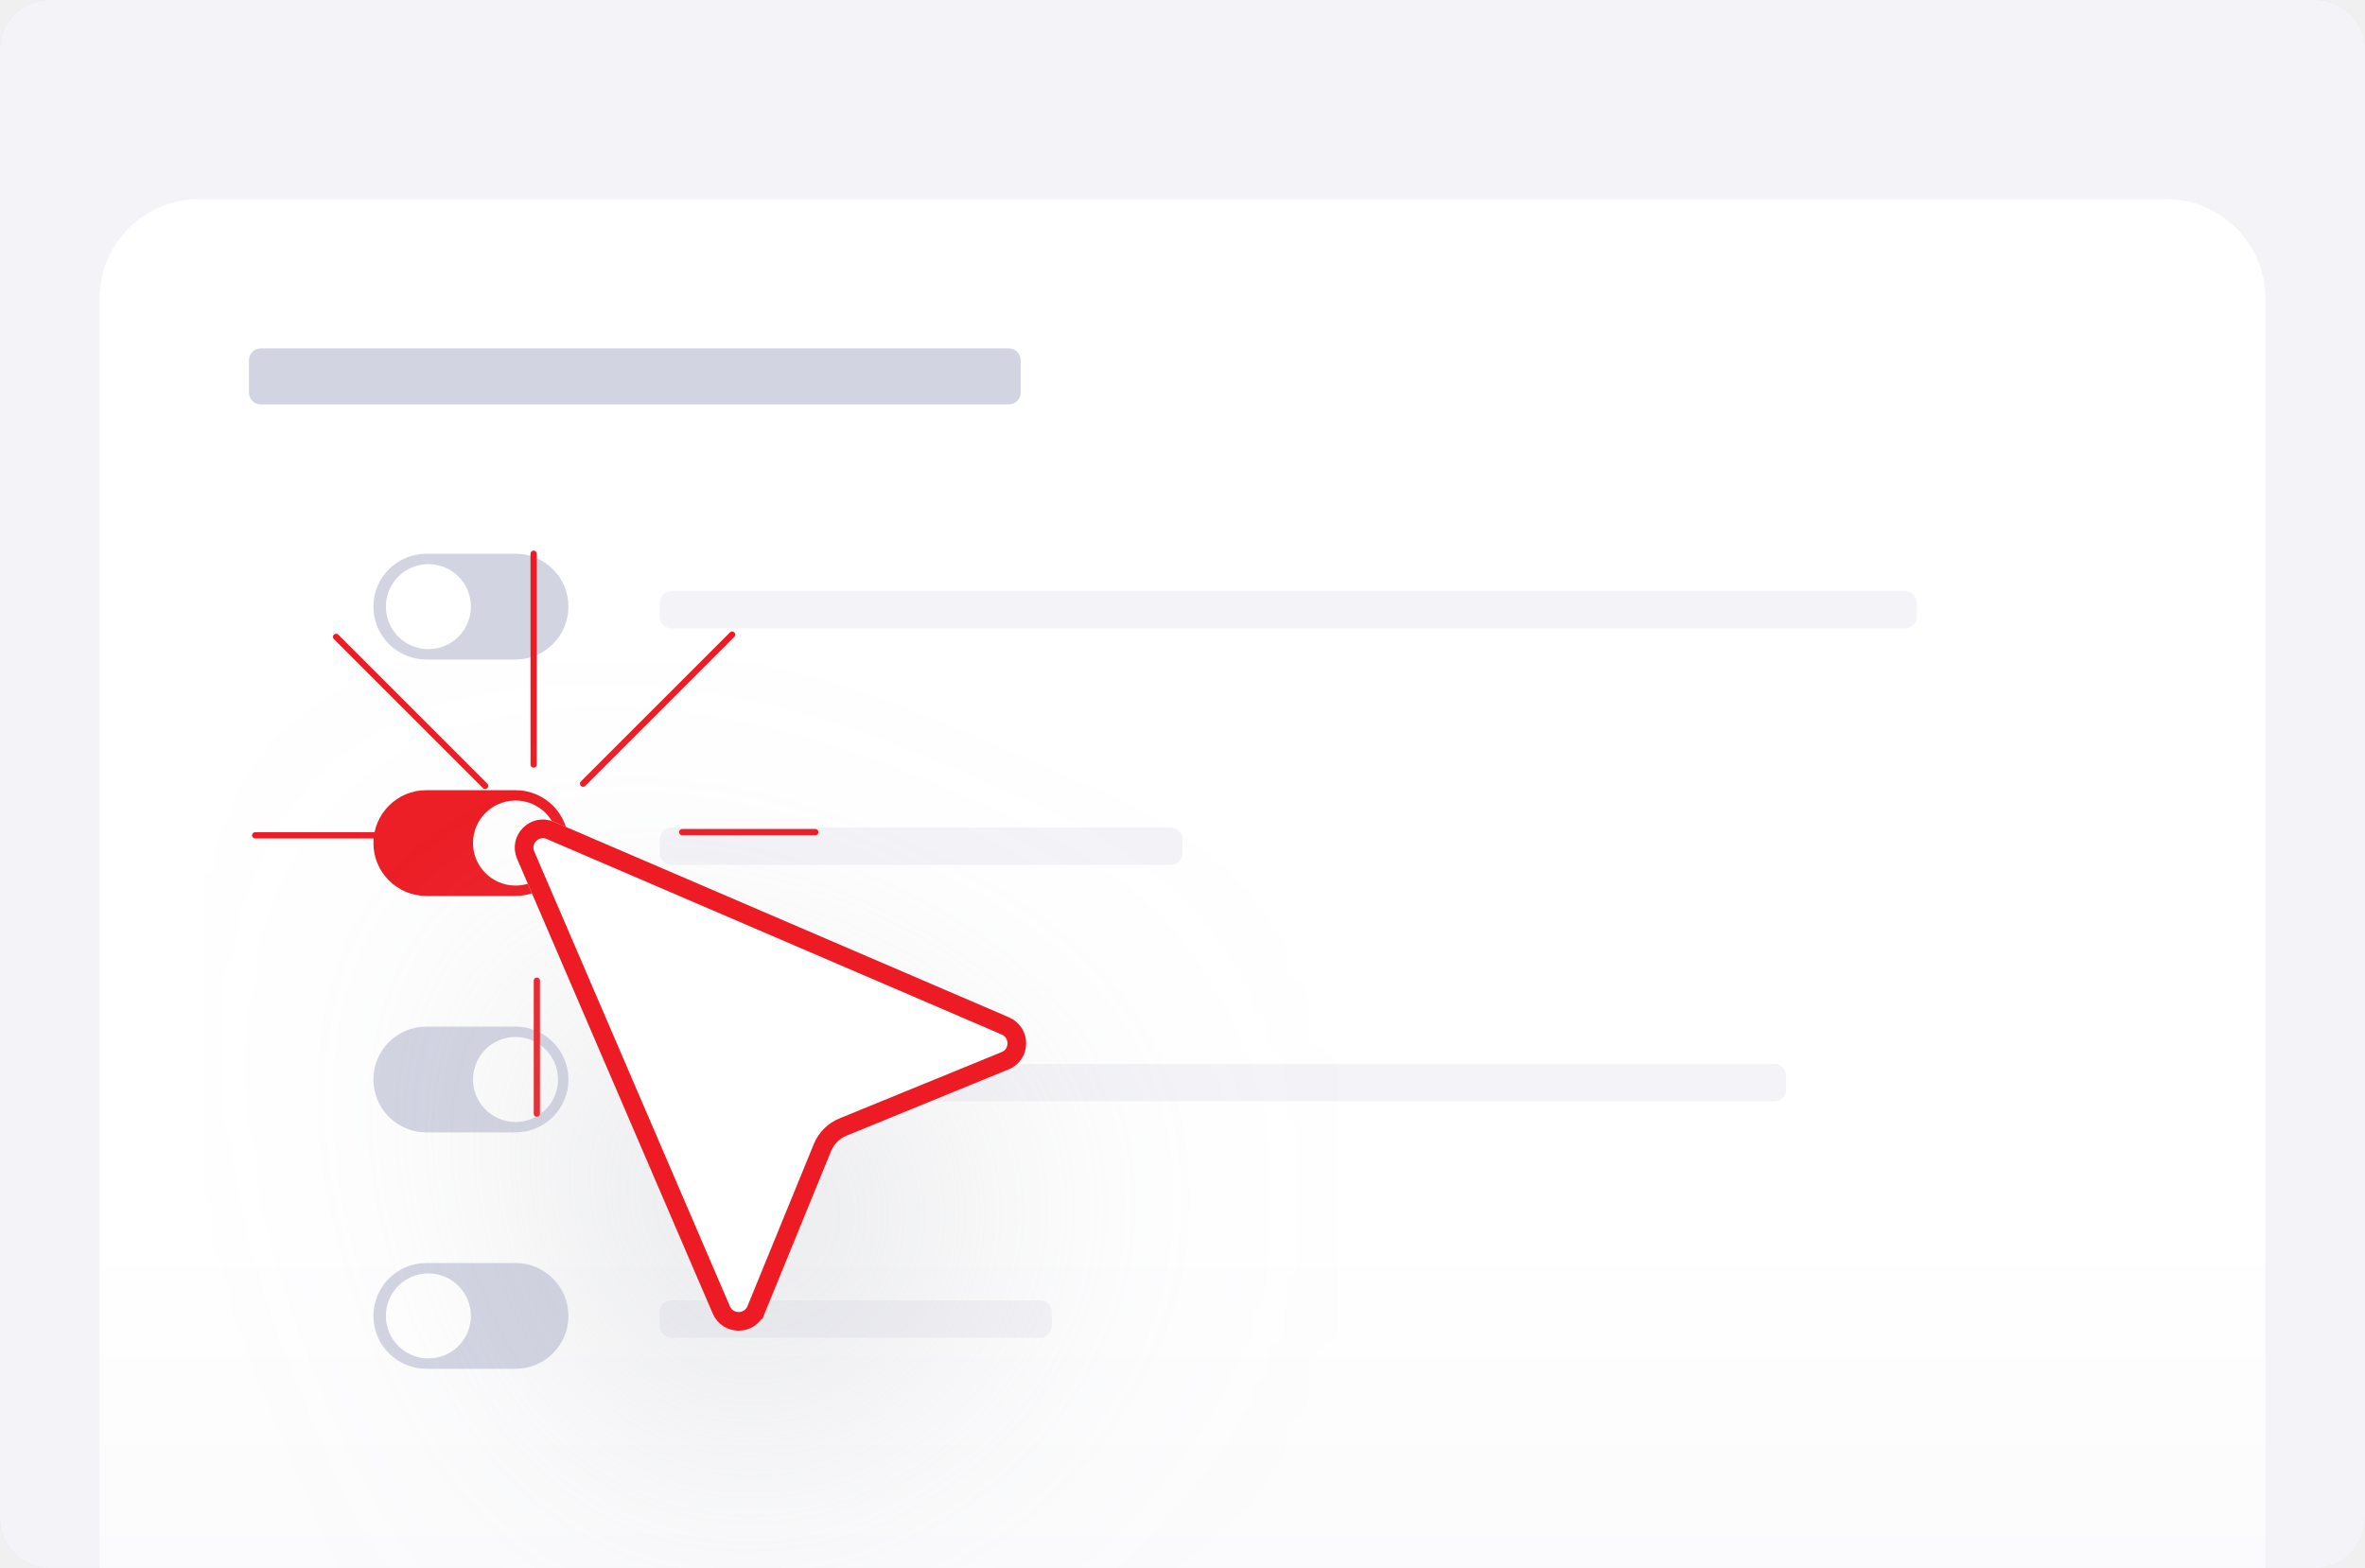
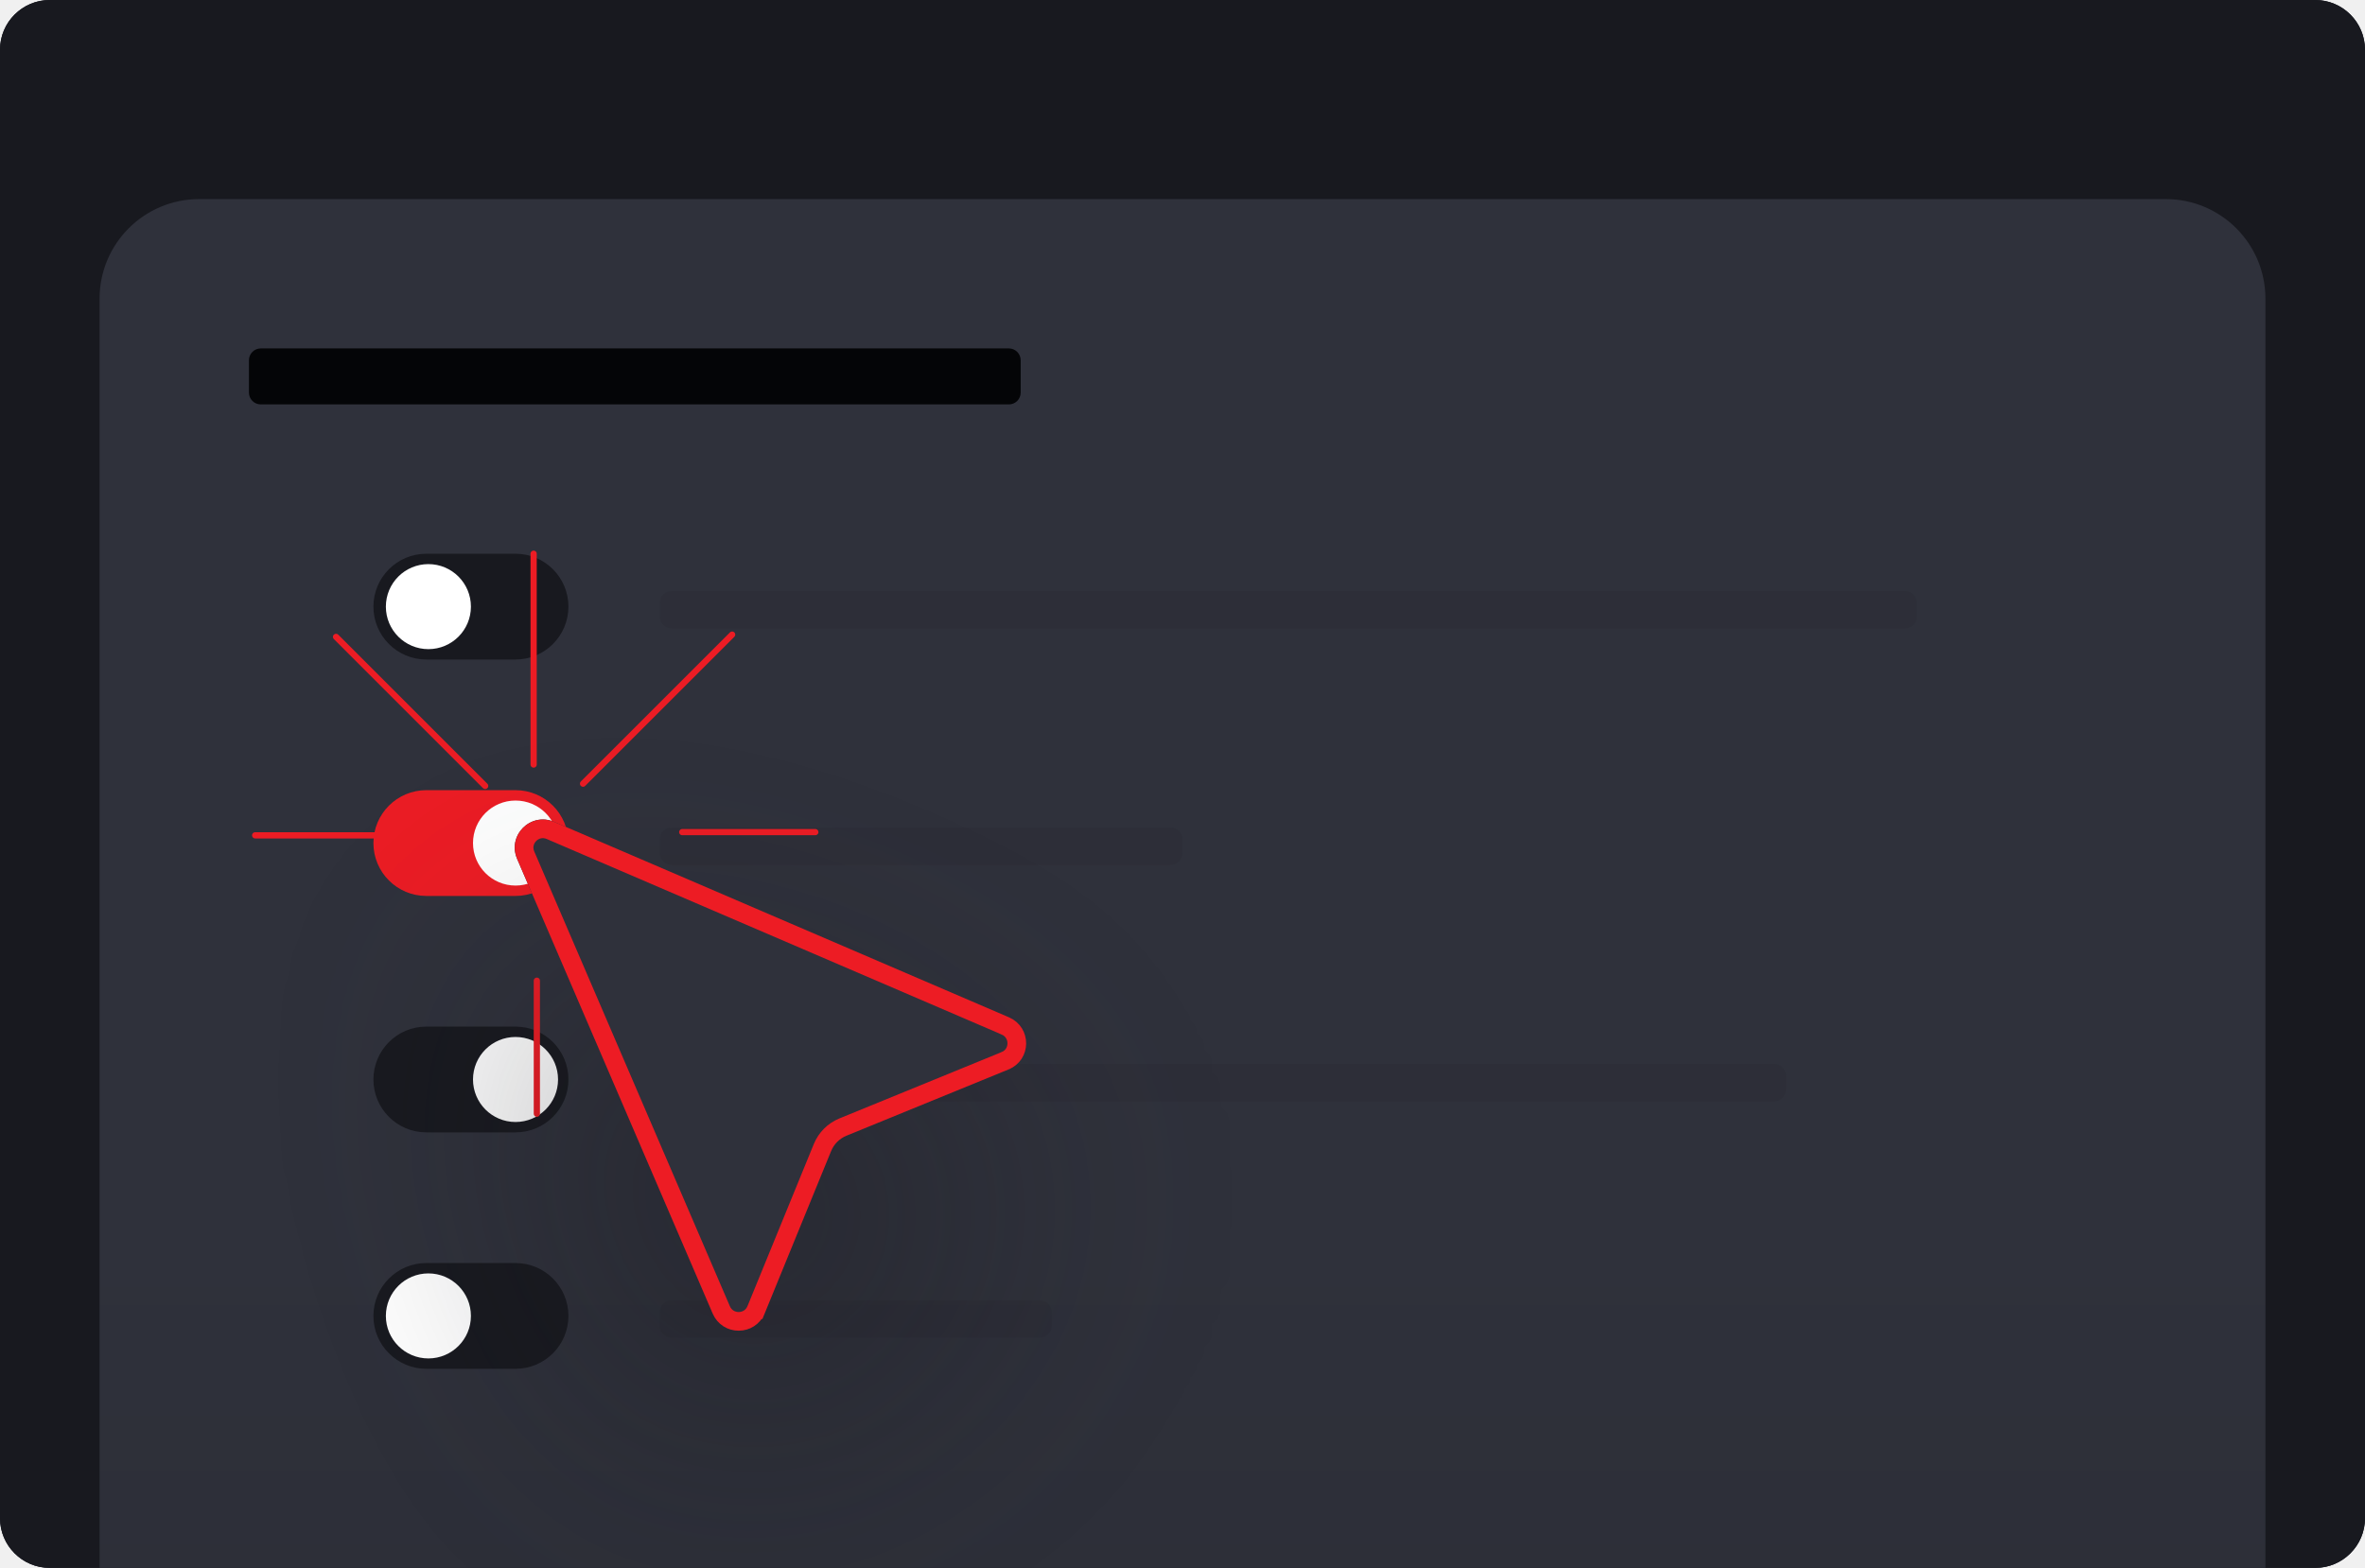
<svg xmlns="http://www.w3.org/2000/svg" width="380" height="252" viewBox="0 0 380 252" fill="none">
-   <g clip-path="url(#clip0_1418_175)">
-     <rect width="380" height="252" rx="8" fill="white" />
+   <g clip-path="url(#clip0_1425_162)">
+     <rect width="380" height="252" rx="8" fill="#18191F" />
    <g style="mix-blend-mode:multiply">
      <rect width="380" height="252" rx="5" fill="#DCDEE8" />
    </g>
-     <path d="M0 0H372C376.418 0 380 3.582 380 8V244C380 248.418 376.418 252 372 252H0V0Z" fill="#F4F4F8" />
-     <path d="M16 48C16 39.163 23.163 32 32 32H348C356.837 32 364 39.163 364 48V252H16V48Z" fill="url(#paint0_linear_1418_175)" />
-     <path d="M40 57.9C40 56.851 40.851 56 41.9 56H162.1C163.149 56 164 56.851 164 57.9V63.1C164 64.149 163.149 65 162.1 65H41.9C40.851 65 40 64.149 40 63.1V57.9Z" fill="#D2D4E2" style="mix-blend-mode:multiply" />
-     <path d="M106 96.9C106 95.851 106.851 95 107.9 95H306.1C307.149 95 308 95.851 308 96.9V99.1C308 100.149 307.149 101 306.1 101H107.9C106.851 101 106 100.149 106 99.1V96.9Z" fill="#F4F4F8" style="mix-blend-mode:multiply" />
-     <path d="M106 134.9C106 133.851 106.851 133 107.9 133H188.1C189.149 133 190 133.851 190 134.9V137.1C190 138.149 189.149 139 188.1 139H107.9C106.851 139 106 138.149 106 137.1V134.9Z" fill="#F4F4F8" style="mix-blend-mode:multiply" />
-     <path d="M106 172.9C106 171.851 106.851 171 107.9 171H285.1C286.149 171 287 171.851 287 172.9V175.1C287 176.149 286.149 177 285.1 177H107.9C106.851 177 106 176.149 106 175.1V172.9Z" fill="#F4F4F8" style="mix-blend-mode:multiply" />
-     <path d="M106 210.9C106 209.851 106.851 209 107.9 209H167.1C168.149 209 169 209.851 169 210.9V213.1C169 214.149 168.149 215 167.1 215H107.9C106.851 215 106 214.149 106 213.1V210.9Z" fill="#F4F4F8" style="mix-blend-mode:multiply" />
+     <path d="M0 0H372C376.418 0 380 3.582 380 8V244C380 248.418 376.418 252 372 252H0V0Z" fill="#18191F" />
+     <path d="M16 48C16 39.163 23.163 32 32 32H348C356.837 32 364 39.163 364 48V252H16V48Z" fill="url(#paint0_linear_1425_162)" />
+     <path d="M40 57.9C40 56.851 40.851 56 41.9 56H162.1C163.149 56 164 56.851 164 57.9V63.1C164 64.149 163.149 65 162.1 65H41.9C40.851 65 40 64.149 40 63.1V57.9Z" fill="#18191F" style="mix-blend-mode:multiply" />
+     <g opacity="0.2">
+       <path d="M106 96.9C106 95.851 106.851 95 107.9 95H306.1C307.149 95 308 95.851 308 96.9V99.1C308 100.149 307.149 101 306.1 101H107.9C106.851 101 106 100.149 106 99.1V96.9Z" fill="#22242C" style="mix-blend-mode:multiply" />
+     </g>
+     <g opacity="0.2">
+       <path d="M106 134.9C106 133.851 106.851 133 107.9 133H188.1C189.149 133 190 133.851 190 134.9V137.1C190 138.149 189.149 139 188.1 139H107.9C106.851 139 106 138.149 106 137.1V134.9Z" fill="#22242C" style="mix-blend-mode:multiply" />
+     </g>
+     <g opacity="0.2">
+       <path d="M106 172.9C106 171.851 106.851 171 107.9 171H285.1C286.149 171 287 171.851 287 172.9V175.1C287 176.149 286.149 177 285.1 177H107.9C106.851 177 106 176.149 106 175.1V172.9Z" fill="#22242C" style="mix-blend-mode:multiply" />
+     </g>
+     <g opacity="0.2">
+       <path d="M106 210.9C106 209.851 106.851 209 107.9 209H167.1C168.149 209 169 209.851 169 210.9V213.1C169 214.149 168.149 215 167.1 215H107.9C106.851 215 106 214.149 106 213.1V210.9Z" fill="#22242C" style="mix-blend-mode:multiply" />
+     </g>
    <rect x="60" y="127" width="31.333" height="17" rx="8.5" fill="#ED1C24" />
-     <rect x="60" y="89" width="31.333" height="17" rx="8.5" fill="#D2D4E2" />
-     <rect x="60" y="165" width="31.333" height="17" rx="8.5" fill="#D2D4E2" />
-     <rect x="60" y="203" width="31.333" height="17" rx="8.5" fill="#D2D4E2" />
+     <rect x="60" y="89" width="31.333" height="17" rx="8.5" fill="#18191F" />
+     <rect x="60" y="165" width="31.333" height="17" rx="8.5" fill="#18191F" />
+     <rect x="60" y="203" width="31.333" height="17" rx="8.5" fill="#18191F" />
    <circle cx="68.833" cy="97.5" r="6.833" fill="white" />
    <circle cx="82.833" cy="135.5" r="6.833" fill="white" />
    <circle cx="82.833" cy="173.5" r="6.833" fill="white" />
    <circle cx="68.833" cy="211.5" r="6.833" fill="white" />
    <path d="M85.741 89V122.879" stroke="#ED1C24" stroke-miterlimit="10" stroke-linecap="round" />
    <path d="M53.997 102.362L77.954 126.319" stroke="#ED1C24" stroke-miterlimit="10" stroke-linecap="round" />
    <path d="M41 134.259H74.879" stroke="#ED1C24" stroke-miterlimit="10" stroke-linecap="round" />
    <path d="M86.259 179V157.621" stroke="#ED1C24" stroke-miterlimit="10" stroke-linecap="round" />
    <path d="M131 133.741H109.621" stroke="#ED1C24" stroke-miterlimit="10" stroke-linecap="round" />
    <path d="M117.637 101.998L93.681 125.954" stroke="#ED1C24" stroke-miterlimit="10" stroke-linecap="round" />
-     <g filter="url(#filter0_d_1418_175)">
-       <path d="M83.085 138.03L114.514 211.12C116.098 214.816 121.345 214.785 122.876 211.071L133.541 185C134.003 183.88 134.891 182.992 136.004 182.537L162.074 171.873C165.788 170.357 165.819 165.111 162.124 163.51L89.026 132.089C85.266 130.473 81.468 134.271 83.085 138.03Z" fill="white" />
-       <path d="M115.893 210.529L115.892 210.528L84.463 137.438C84.463 137.438 84.463 137.438 84.463 137.438C83.382 134.924 85.919 132.386 88.433 133.467L88.433 133.467L161.527 164.887C161.528 164.887 161.529 164.887 161.529 164.888C164.026 165.971 163.968 169.48 161.507 170.484L161.506 170.485L135.436 181.149C135.436 181.149 135.436 181.149 135.436 181.149C133.949 181.757 132.768 182.94 132.154 184.428L132.152 184.432L121.49 210.499C121.489 210.499 121.489 210.5 121.489 210.5C120.465 212.98 116.955 213.008 115.893 210.529Z" stroke="#ED1C24" stroke-width="3" />
+     <g filter="url(#filter0_d_1425_162)">
+       <path d="M83.085 138.03L114.514 211.12C116.098 214.816 121.345 214.785 122.876 211.071L133.541 185C134.003 183.88 134.891 182.992 136.004 182.537L162.074 171.873C165.788 170.357 165.819 165.111 162.124 163.51L89.026 132.089C85.266 130.473 81.468 134.271 83.085 138.03Z" fill="#2F313B" />
+       <path d="M115.893 210.529L115.892 210.528L84.463 137.438C84.463 137.438 84.463 137.438 84.463 137.438C83.382 134.924 85.919 132.386 88.433 133.467L88.433 133.467L161.527 164.887C161.528 164.887 161.529 164.887 161.529 164.888C164.026 165.971 163.968 169.48 161.507 170.484L161.506 170.485L135.436 181.149C133.949 181.757 132.768 182.94 132.154 184.428L132.152 184.432L121.49 210.499C121.489 210.499 121.489 210.5 121.489 210.5C120.465 212.98 116.955 213.008 115.893 210.529Z" stroke="#ED1C24" stroke-width="3" />
    </g>
  </g>
  <defs>
-     <filter id="filter0_d_1418_175" x="32.702" y="106.707" width="182.175" height="182.167" filterUnits="userSpaceOnUse" color-interpolation-filters="sRGB">
+     <filter id="filter0_d_1425_162" x="32.702" y="106.707" width="182.175" height="182.167" filterUnits="userSpaceOnUse" color-interpolation-filters="sRGB">
      <feFlood flood-opacity="0" result="BackgroundImageFix" />
      <feColorMatrix in="SourceAlpha" type="matrix" values="0 0 0 0 0 0 0 0 0 0 0 0 0 0 0 0 0 0 127 0" result="hardAlpha" />
      <feOffset dy="25" />
      <feGaussianBlur stdDeviation="25" />
-       <feColorMatrix type="matrix" values="0 0 0 0 0.729 0 0 0 0 0.737 0 0 0 0 0.765 0 0 0 0.5 0" />
-       <feBlend mode="multiply" in2="BackgroundImageFix" result="effect1_dropShadow_1418_175" />
-       <feBlend mode="normal" in="SourceGraphic" in2="effect1_dropShadow_1418_175" result="shape" />
+       <feColorMatrix type="matrix" values="0 0 0 0 0.09 0 0 0 0 0.094 0 0 0 0 0.118 0 0 0 0.5 0" />
+       <feBlend mode="multiply" in2="BackgroundImageFix" result="effect1_dropShadow_1425_162" />
+       <feBlend mode="normal" in="SourceGraphic" in2="effect1_dropShadow_1425_162" result="shape" />
    </filter>
-     <linearGradient id="paint0_linear_1418_175" x1="190" y1="32" x2="190" y2="382.706" gradientUnits="userSpaceOnUse">
-       <stop offset="0.469" stop-color="white" />
-       <stop offset="1" stop-color="#F2F2F7" />
+     <linearGradient id="paint0_linear_1425_162" x1="190" y1="32" x2="190" y2="382.706" gradientUnits="userSpaceOnUse">
+       <stop offset="0.469" stop-color="#2F313B" />
+       <stop offset="1" stop-color="#282A32" />
    </linearGradient>
-     <clipPath id="clip0_1418_175">
+     <clipPath id="clip0_1425_162">
      <rect width="380" height="252" rx="8" fill="white" />
    </clipPath>
  </defs>
</svg>
